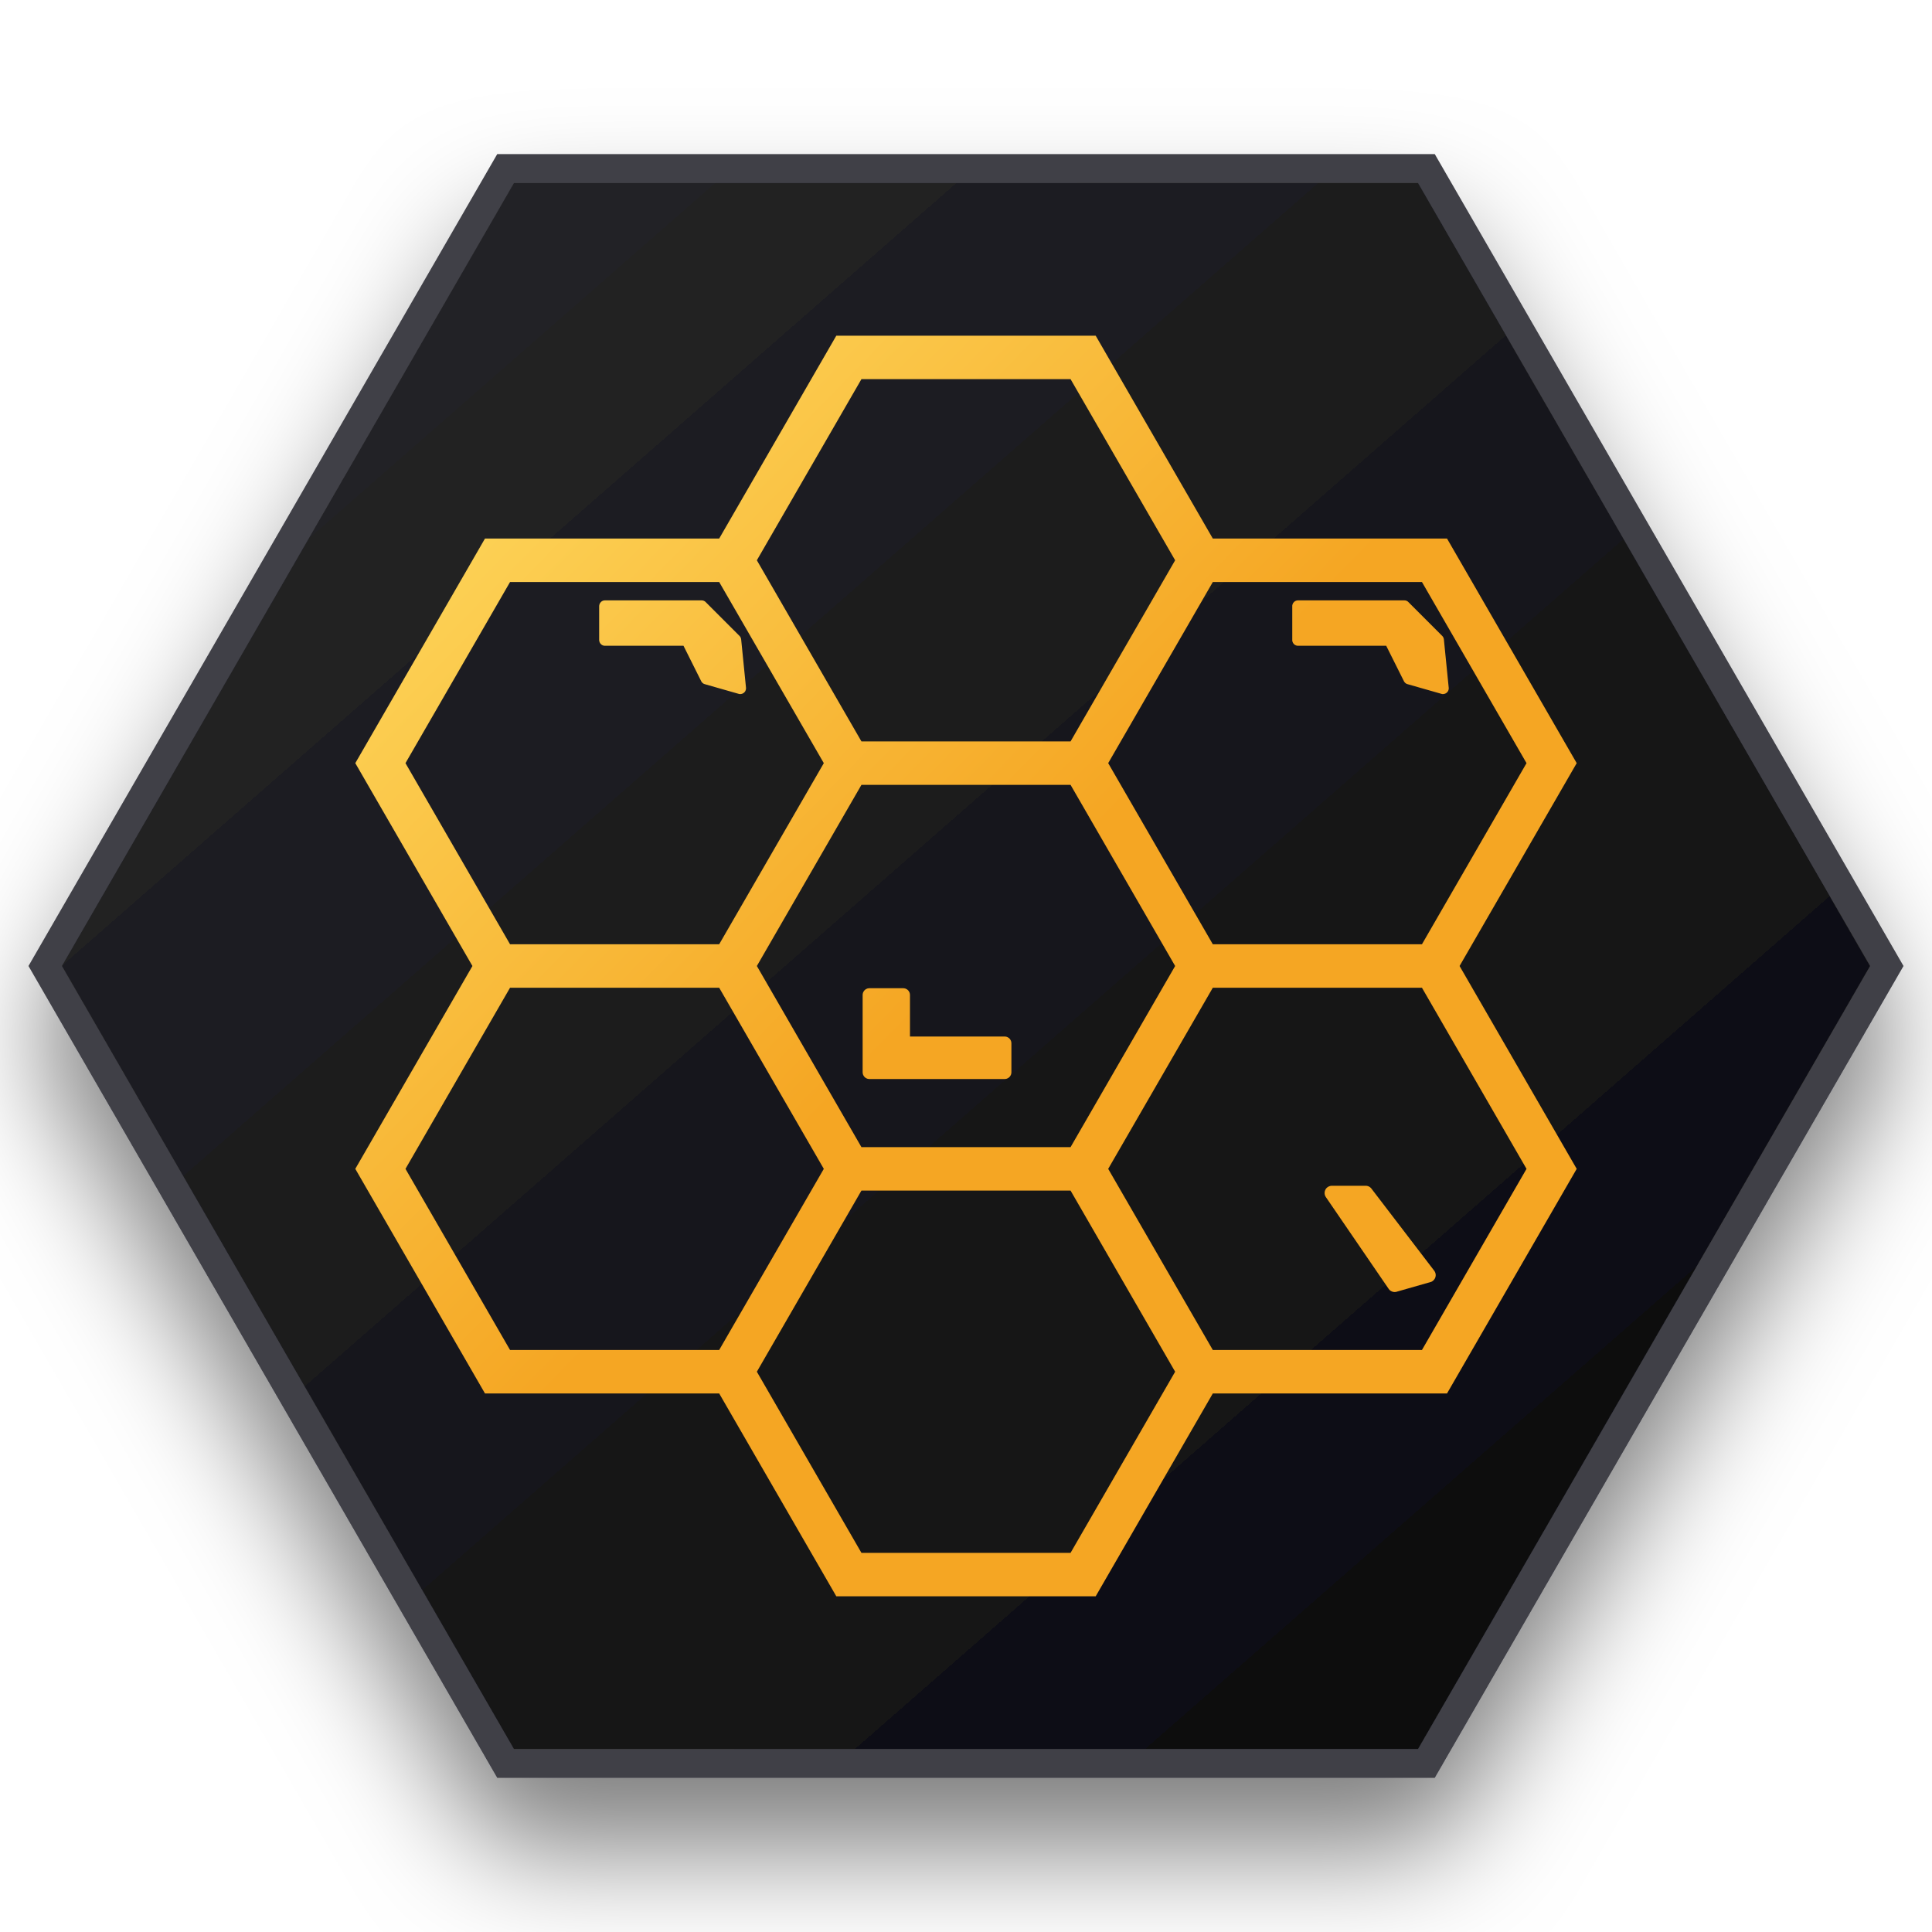
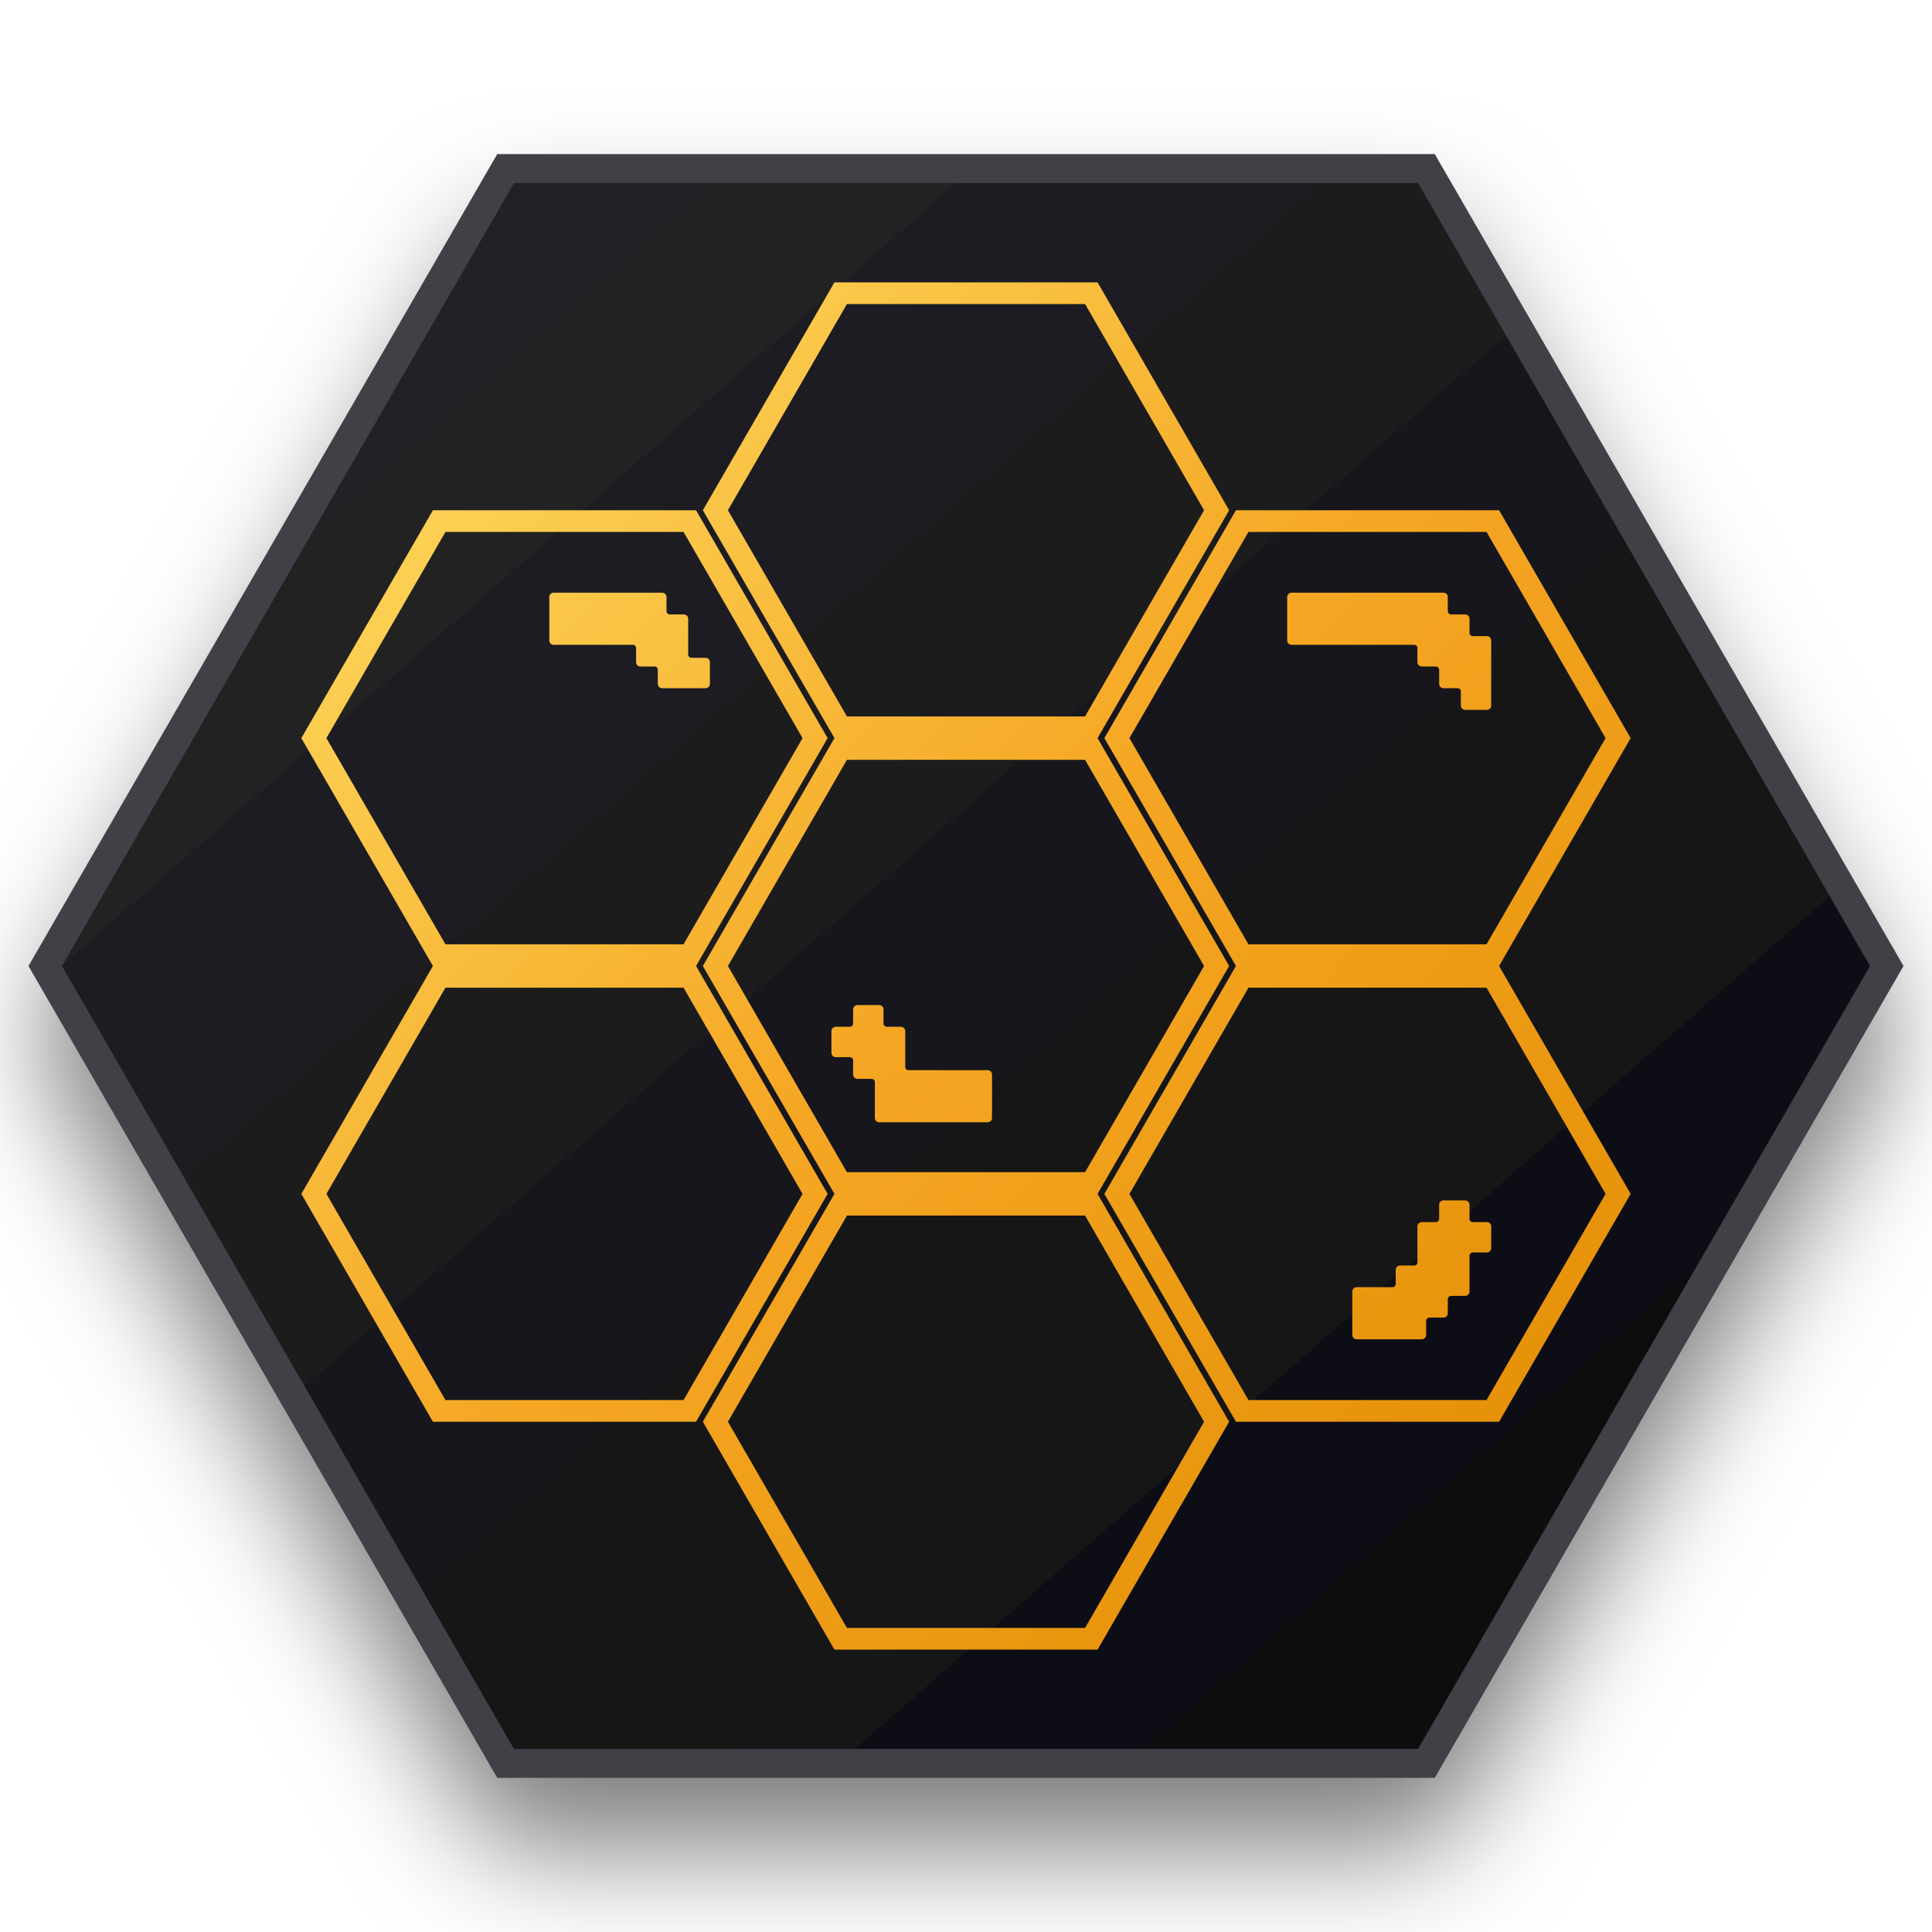
<svg xmlns="http://www.w3.org/2000/svg" viewBox="-20 -20 40 40" width="512" height="512">
  <defs>
    <filter id="tile-shadow-dark" x="-20%" y="-20%" width="140%" height="140%">
      <feDropShadow dx="0" dy="1.5" stdDeviation="1.2" flood-color="#000000" flood-opacity="0.5" />
    </filter>
    <linearGradient id="dark-grad" x1="0%" y1="0%" x2="100%" y2="100%">
      <stop offset="0%" stop-color="#27272A" />
      <stop offset="50%" stop-color="#18181B" />
      <stop offset="100%" stop-color="#09090B" />
    </linearGradient>
    <linearGradient id="gold-inlay" x1="0%" y1="0%" x2="100%" y2="100%">
      <stop offset="0%" stop-color="#FFE066" />
      <stop offset="50%" stop-color="#F5A623" />
+       <stop offset="100%" stop-color="#E08B00" />
    </linearGradient>
  </defs>
  <polygon points="9.532,-16.510 -9.532,-16.510 -19.064,-0.000 -9.532,16.510 9.532,16.510 19.064,-0.000" fill="url(#dark-grad)" stroke="#3F3F46" stroke-width="0.6" filter="url(#tile-shadow-dark)" />
-   <path d="M 7.428 4.731 L 7.425 4.716 L 7.425 4.701 L 7.425 4.686 L 7.427 4.672 L 7.431 4.657 L 7.436 4.643 L 7.442 4.630 L 7.449 4.617 L 7.458 4.605 L 7.468 4.594 L 7.479 4.584 L 7.491 4.576 L 7.504 4.568 L 7.517 4.562 L 7.531 4.557 L 7.545 4.553 L 7.560 4.551 L 7.575 4.550 L 8.275 4.550 L 8.290 4.551 L 8.305 4.553 L 8.320 4.557 L 8.334 4.562 L 8.348 4.569 L 8.361 4.577 L 8.373 4.587 L 8.384 4.597 L 8.394 4.609 L 9.694 6.309 L 9.702 6.321 L 9.709 6.334 L 9.715 6.347 L 9.719 6.361 L 9.723 6.375 L 9.724 6.390 L 9.725 6.404 L 9.723 6.419 L 9.721 6.433 L 9.717 6.447 L 9.712 6.461 L 9.705 6.474 L 9.697 6.486 L 9.688 6.498 L 9.678 6.508 L 9.667 6.518 L 9.656 6.526 L 9.643 6.534 L 9.630 6.540 L 9.616 6.544 L 8.916 6.744 L 8.902 6.748 L 8.888 6.749 L 8.873 6.750 L 8.859 6.749 L 8.845 6.747 L 8.831 6.743 L 8.817 6.738 L 8.804 6.732 L 8.792 6.725 L 8.780 6.716 L 8.769 6.707 L 8.760 6.696 L 8.751 6.685 L 7.451 4.785 L 7.443 4.772 L 7.437 4.759 L 7.431 4.745 L 7.428 4.731 Z M 0.854 1.471 L 0.866 1.477 L 0.878 1.484 L 0.889 1.492 L 0.899 1.501 L 0.908 1.511 L 0.916 1.522 L 0.923 1.534 L 0.929 1.546 L 0.934 1.559 L 0.937 1.573 L 0.939 1.586 L 0.940 1.600 L 0.940 2.200 L 0.939 2.214 L 0.937 2.227 L 0.934 2.241 L 0.929 2.254 L 0.923 2.266 L 0.916 2.278 L 0.908 2.289 L 0.899 2.299 L 0.889 2.308 L 0.878 2.316 L 0.866 2.323 L 0.854 2.329 L 0.841 2.334 L 0.827 2.337 L 0.814 2.339 L 0.800 2.340 L -2.000 2.340 L -2.014 2.339 L -2.027 2.337 L -2.041 2.334 L -2.054 2.329 L -2.066 2.323 L -2.078 2.316 L -2.089 2.308 L -2.099 2.299 L -2.108 2.289 L -2.116 2.278 L -2.123 2.266 L -2.129 2.254 L -2.134 2.241 L -2.137 2.227 L -2.139 2.214 L -2.140 2.200 L -2.140 0.600 L -2.139 0.586 L -2.137 0.573 L -2.134 0.559 L -2.129 0.546 L -2.123 0.534 L -2.116 0.522 L -2.108 0.511 L -2.099 0.501 L -2.089 0.492 L -2.078 0.484 L -2.066 0.477 L -2.054 0.471 L -2.041 0.466 L -2.027 0.463 L -2.014 0.461 L -2.000 0.460 L -1.300 0.460 L -1.286 0.461 L -1.273 0.463 L -1.259 0.466 L -1.246 0.471 L -1.234 0.477 L -1.222 0.484 L -1.211 0.492 L -1.201 0.501 L -1.192 0.511 L -1.184 0.522 L -1.177 0.534 L -1.171 0.546 L -1.166 0.559 L -1.163 0.573 L -1.161 0.586 L -1.160 0.600 L -1.160 1.460 L 0.800 1.460 L 0.814 1.461 L 0.827 1.463 L 0.841 1.466 L 0.854 1.471 Z M 2.685 13.050 L -2.685 13.050 L -5.110 8.850 L -9.959 8.850 L -12.644 4.200 L -10.219 -0.000 L -12.644 -4.200 L -9.959 -8.850 L -5.110 -8.850 L -2.685 -13.050 L 2.685 -13.050 L 5.110 -8.850 L 9.959 -8.850 L 12.644 -4.200 L 10.219 -0.000 L 12.644 4.200 L 9.959 8.850 L 5.110 8.850 L 2.685 13.050 Z M -2.165 4.650 L -4.330 8.400 L -2.165 12.150 L 2.165 12.150 L 4.330 8.400 L 2.165 4.650 L -2.165 4.650 Z M -5.110 0.450 L -9.440 0.450 L -11.605 4.200 L -9.440 7.950 L -5.110 7.950 L -2.944 4.200 L -5.110 0.450 Z M 9.440 0.450 L 5.110 0.450 L 2.944 4.200 L 5.110 7.950 L 9.440 7.950 L 11.605 4.200 L 9.440 0.450 Z M 2.165 -3.750 L -2.165 -3.750 L -4.330 -0.000 L -2.165 3.750 L 2.165 3.750 L 4.330 -0.000 L 2.165 -3.750 Z M -5.110 -7.950 L -9.440 -7.950 L -11.605 -4.200 L -9.440 -0.450 L -5.110 -0.450 L -2.944 -4.200 L -5.110 -7.950 Z M 9.440 -7.950 L 5.110 -7.950 L 2.944 -4.200 L 5.110 -0.450 L 9.440 -0.450 L 11.605 -4.200 L 9.440 -7.950 Z M 2.165 -12.150 L -2.165 -12.150 L -4.330 -8.400 L -2.165 -4.650 L 2.165 -4.650 L 4.330 -8.400 L 2.165 -12.150 Z M -7.580 -7.507 L -7.574 -7.517 L -7.567 -7.526 L -7.559 -7.535 L -7.551 -7.543 L -7.541 -7.550 L -7.531 -7.556 L -7.521 -7.561 L -7.509 -7.565 L -7.498 -7.568 L -7.486 -7.569 L -7.475 -7.570 L -5.475 -7.570 L -5.463 -7.569 L -5.451 -7.568 L -5.440 -7.565 L -5.429 -7.561 L -5.418 -7.556 L -5.408 -7.550 L -5.398 -7.543 L -5.390 -7.535 L -4.690 -6.835 L -4.682 -6.826 L -4.675 -6.817 L -4.669 -6.807 L -4.664 -6.796 L -4.660 -6.785 L -4.657 -6.774 L -4.655 -6.762 L -4.555 -5.762 L -4.555 -5.750 L -4.555 -5.739 L -4.557 -5.727 L -4.560 -5.716 L -4.564 -5.705 L -4.568 -5.694 L -4.574 -5.684 L -4.581 -5.675 L -4.589 -5.666 L -4.598 -5.658 L -4.607 -5.651 L -4.617 -5.645 L -4.627 -5.640 L -4.638 -5.636 L -4.650 -5.633 L -4.661 -5.631 L -4.673 -5.630 L -4.685 -5.630 L -4.696 -5.632 L -4.708 -5.635 L -5.408 -5.835 L -5.419 -5.839 L -5.431 -5.844 L -5.441 -5.850 L -5.451 -5.858 L -5.460 -5.866 L -5.469 -5.875 L -5.476 -5.886 L -5.482 -5.896 L -5.849 -6.630 L -7.475 -6.630 L -7.486 -6.631 L -7.498 -6.632 L -7.509 -6.635 L -7.521 -6.639 L -7.531 -6.644 L -7.541 -6.650 L -7.551 -6.657 L -7.559 -6.665 L -7.567 -6.674 L -7.574 -6.683 L -7.580 -6.693 L -7.585 -6.704 L -7.589 -6.715 L -7.592 -6.727 L -7.594 -6.738 L -7.595 -6.750 L -7.595 -7.450 L -7.594 -7.462 L -7.592 -7.473 L -7.589 -7.485 L -7.585 -7.496 L -7.580 -7.507 Z M 6.769 -7.507 L 6.775 -7.517 L 6.782 -7.526 L 6.790 -7.535 L 6.798 -7.543 L 6.808 -7.550 L 6.818 -7.556 L 6.829 -7.561 L 6.840 -7.565 L 6.851 -7.568 L 6.863 -7.569 L 6.875 -7.570 L 9.075 -7.570 L 9.086 -7.569 L 9.098 -7.568 L 9.109 -7.565 L 9.121 -7.561 L 9.131 -7.556 L 9.141 -7.550 L 9.151 -7.543 L 9.159 -7.535 L 9.859 -6.835 L 9.867 -6.826 L 9.874 -6.817 L 9.880 -6.807 L 9.885 -6.796 L 9.889 -6.785 L 9.892 -6.774 L 9.894 -6.762 L 9.994 -5.762 L 9.995 -5.750 L 9.994 -5.739 L 9.992 -5.727 L 9.990 -5.716 L 9.986 -5.705 L 9.981 -5.694 L 9.975 -5.684 L 9.968 -5.675 L 9.960 -5.666 L 9.952 -5.658 L 9.942 -5.651 L 9.932 -5.645 L 9.922 -5.640 L 9.911 -5.636 L 9.899 -5.633 L 9.888 -5.631 L 9.876 -5.630 L 9.865 -5.630 L 9.853 -5.632 L 9.842 -5.635 L 9.142 -5.835 L 9.130 -5.839 L 9.119 -5.844 L 9.108 -5.850 L 9.098 -5.858 L 9.089 -5.866 L 9.081 -5.875 L 9.073 -5.886 L 9.067 -5.896 L 8.700 -6.630 L 6.875 -6.630 L 6.863 -6.631 L 6.851 -6.632 L 6.840 -6.635 L 6.829 -6.639 L 6.818 -6.644 L 6.808 -6.650 L 6.798 -6.657 L 6.790 -6.665 L 6.782 -6.674 L 6.775 -6.683 L 6.769 -6.693 L 6.764 -6.704 L 6.760 -6.715 L 6.757 -6.727 L 6.755 -6.738 L 6.755 -6.750 L 6.755 -7.450 L 6.755 -7.462 L 6.757 -7.473 L 6.760 -7.485 L 6.764 -7.496 L 6.769 -7.507 Z" fill="url(#gold-inlay)" fill-rule="evenodd" />
+   <path d="M 9.438 5.302 L 9.728 5.302 L 9.735 5.302 L 9.741 5.301 L 9.748 5.299 L 9.754 5.297 L 9.760 5.294 L 9.766 5.291 L 9.771 5.287 L 9.776 5.283 L 9.780 5.278 L 9.784 5.272 L 9.788 5.267 L 9.791 5.261 L 9.793 5.254 L 9.794 5.248 L 9.795 5.241 L 9.796 5.235 L 9.796 4.944 L 9.796 4.934 L 9.798 4.925 L 9.800 4.917 L 9.803 4.908 L 9.806 4.900 L 9.811 4.893 L 9.816 4.886 L 9.822 4.879 L 9.829 4.873 L 9.836 4.868 L 9.843 4.864 L 9.851 4.860 L 9.860 4.857 L 9.868 4.855 L 9.877 4.853 L 9.887 4.853 L 10.333 4.853 L 10.344 4.853 L 10.352 4.855 L 10.361 4.857 L 10.369 4.860 L 10.377 4.864 L 10.385 4.868 L 10.392 4.873 L 10.398 4.879 L 10.404 4.886 L 10.410 4.893 L 10.414 4.900 L 10.418 4.908 L 10.421 4.917 L 10.423 4.925 L 10.424 4.934 L 10.425 4.944 L 10.425 5.235 L 10.425 5.241 L 10.426 5.248 L 10.428 5.254 L 10.430 5.261 L 10.433 5.267 L 10.436 5.272 L 10.440 5.278 L 10.445 5.283 L 10.449 5.287 L 10.455 5.291 L 10.460 5.294 L 10.466 5.297 L 10.473 5.299 L 10.479 5.301 L 10.486 5.302 L 10.492 5.302 L 10.783 5.302 L 10.793 5.303 L 10.802 5.304 L 10.810 5.306 L 10.819 5.309 L 10.827 5.313 L 10.834 5.318 L 10.841 5.323 L 10.848 5.329 L 10.854 5.335 L 10.859 5.342 L 10.863 5.350 L 10.867 5.358 L 10.870 5.366 L 10.872 5.375 L 10.874 5.383 L 10.874 5.394 L 10.874 5.840 L 10.874 5.850 L 10.872 5.859 L 10.870 5.868 L 10.867 5.876 L 10.863 5.884 L 10.859 5.891 L 10.854 5.898 L 10.848 5.905 L 10.841 5.911 L 10.834 5.916 L 10.827 5.921 L 10.819 5.924 L 10.810 5.927 L 10.802 5.930 L 10.793 5.931 L 10.783 5.931 L 10.492 5.931 L 10.486 5.932 L 10.479 5.933 L 10.473 5.934 L 10.466 5.937 L 10.460 5.939 L 10.455 5.943 L 10.449 5.947 L 10.445 5.951 L 10.440 5.956 L 10.436 5.961 L 10.433 5.967 L 10.430 5.973 L 10.428 5.979 L 10.426 5.986 L 10.425 5.992 L 10.425 5.999 L 10.425 6.739 L 10.424 6.749 L 10.423 6.758 L 10.421 6.766 L 10.418 6.775 L 10.414 6.783 L 10.410 6.790 L 10.404 6.797 L 10.398 6.804 L 10.392 6.810 L 10.385 6.815 L 10.377 6.819 L 10.369 6.823 L 10.361 6.826 L 10.352 6.828 L 10.344 6.830 L 10.333 6.830 L 10.043 6.830 L 10.036 6.830 L 10.030 6.831 L 10.023 6.833 L 10.017 6.835 L 10.011 6.838 L 10.005 6.841 L 10.000 6.845 L 9.995 6.850 L 9.991 6.855 L 9.987 6.860 L 9.983 6.866 L 9.981 6.872 L 9.978 6.878 L 9.977 6.884 L 9.976 6.891 L 9.975 6.897 L 9.975 7.188 L 9.975 7.198 L 9.974 7.207 L 9.972 7.216 L 9.969 7.224 L 9.965 7.232 L 9.960 7.239 L 9.955 7.247 L 9.949 7.253 L 9.943 7.259 L 9.936 7.264 L 9.928 7.269 L 9.920 7.272 L 9.912 7.275 L 9.903 7.278 L 9.894 7.279 L 9.884 7.279 L 9.594 7.279 L 9.587 7.280 L 9.580 7.281 L 9.574 7.282 L 9.568 7.285 L 9.562 7.287 L 9.556 7.291 L 9.551 7.295 L 9.546 7.299 L 9.541 7.304 L 9.538 7.309 L 9.534 7.315 L 9.531 7.321 L 9.529 7.327 L 9.527 7.334 L 9.526 7.340 L 9.526 7.347 L 9.526 7.637 L 9.526 7.648 L 9.524 7.656 L 9.522 7.665 L 9.519 7.673 L 9.515 7.681 L 9.511 7.689 L 9.506 7.696 L 9.500 7.702 L 9.493 7.708 L 9.486 7.714 L 9.479 7.718 L 9.471 7.722 L 9.462 7.725 L 9.454 7.727 L 9.445 7.728 L 9.435 7.729 L 8.090 7.729 L 8.079 7.728 L 8.071 7.727 L 8.062 7.725 L 8.054 7.722 L 8.046 7.718 L 8.038 7.714 L 8.031 7.708 L 8.025 7.702 L 8.019 7.696 L 8.014 7.689 L 8.009 7.681 L 8.005 7.673 L 8.002 7.665 L 8.000 7.656 L 7.999 7.648 L 7.998 7.637 L 7.998 6.742 L 7.999 6.731 L 8.000 6.723 L 8.002 6.714 L 8.005 6.706 L 8.009 6.698 L 8.014 6.690 L 8.019 6.683 L 8.025 6.677 L 8.031 6.671 L 8.038 6.666 L 8.046 6.661 L 8.054 6.657 L 8.062 6.654 L 8.071 6.652 L 8.079 6.651 L 8.090 6.650 L 8.830 6.650 L 8.836 6.650 L 8.843 6.649 L 8.849 6.647 L 8.855 6.645 L 8.861 6.642 L 8.867 6.639 L 8.872 6.635 L 8.877 6.631 L 8.882 6.626 L 8.886 6.620 L 8.889 6.615 L 8.892 6.609 L 8.894 6.602 L 8.896 6.596 L 8.897 6.590 L 8.897 6.583 L 8.897 6.293 L 8.898 6.282 L 8.899 6.273 L 8.901 6.265 L 8.904 6.256 L 8.908 6.249 L 8.912 6.241 L 8.918 6.234 L 8.923 6.227 L 8.930 6.221 L 8.937 6.216 L 8.945 6.212 L 8.953 6.208 L 8.961 6.205 L 8.969 6.203 L 8.978 6.201 L 8.989 6.201 L 9.279 6.201 L 9.286 6.201 L 9.292 6.200 L 9.299 6.198 L 9.305 6.196 L 9.311 6.193 L 9.316 6.190 L 9.322 6.186 L 9.327 6.181 L 9.331 6.176 L 9.335 6.171 L 9.338 6.165 L 9.341 6.159 L 9.344 6.153 L 9.345 6.147 L 9.346 6.140 L 9.346 6.134 L 9.346 5.394 L 9.347 5.383 L 9.348 5.375 L 9.350 5.366 L 9.353 5.358 L 9.357 5.350 L 9.362 5.342 L 9.367 5.335 L 9.373 5.329 L 9.379 5.323 L 9.386 5.318 L 9.394 5.313 L 9.402 5.309 L 9.410 5.306 L 9.419 5.304 L 9.427 5.303 L 9.438 5.302 Z M -2.337 0.900 L -2.336 0.890 L -2.335 0.881 L -2.333 0.873 L -2.330 0.864 L -2.326 0.856 L -2.321 0.849 L -2.316 0.842 L -2.310 0.835 L -2.304 0.829 L -2.297 0.824 L -2.289 0.820 L -2.281 0.816 L -2.273 0.813 L -2.264 0.811 L -2.256 0.809 L -2.245 0.809 L -1.799 0.809 L -1.789 0.809 L -1.780 0.811 L -1.771 0.813 L -1.763 0.816 L -1.755 0.820 L -1.748 0.824 L -1.740 0.829 L -1.734 0.835 L -1.728 0.842 L -1.723 0.849 L -1.718 0.856 L -1.714 0.864 L -1.711 0.873 L -1.709 0.881 L -1.708 0.890 L -1.708 0.900 L -1.708 1.191 L -1.707 1.197 L -1.706 1.204 L -1.705 1.210 L -1.702 1.217 L -1.700 1.223 L -1.696 1.228 L -1.692 1.234 L -1.688 1.238 L -1.683 1.243 L -1.678 1.247 L -1.672 1.250 L -1.666 1.253 L -1.660 1.255 L -1.653 1.257 L -1.647 1.258 L -1.640 1.258 L -1.350 1.258 L -1.339 1.259 L -1.331 1.260 L -1.322 1.262 L -1.314 1.265 L -1.306 1.269 L -1.298 1.273 L -1.291 1.279 L -1.285 1.285 L -1.279 1.291 L -1.273 1.298 L -1.269 1.306 L -1.265 1.314 L -1.262 1.322 L -1.260 1.331 L -1.259 1.339 L -1.258 1.350 L -1.258 2.089 L -1.258 2.096 L -1.257 2.103 L -1.255 2.109 L -1.253 2.115 L -1.250 2.121 L -1.247 2.127 L -1.243 2.132 L -1.238 2.137 L -1.234 2.142 L -1.228 2.146 L -1.223 2.149 L -1.217 2.152 L -1.210 2.154 L -1.204 2.156 L -1.197 2.157 L -1.191 2.157 L 0.448 2.157 L 0.458 2.157 L 0.467 2.159 L 0.475 2.161 L 0.484 2.164 L 0.492 2.168 L 0.499 2.172 L 0.506 2.177 L 0.513 2.183 L 0.519 2.190 L 0.524 2.197 L 0.529 2.204 L 0.532 2.212 L 0.535 2.221 L 0.537 2.229 L 0.539 2.238 L 0.539 2.248 L 0.539 3.144 L 0.539 3.154 L 0.537 3.163 L 0.535 3.171 L 0.532 3.180 L 0.529 3.188 L 0.524 3.195 L 0.519 3.202 L 0.513 3.209 L 0.506 3.215 L 0.499 3.220 L 0.492 3.225 L 0.484 3.228 L 0.475 3.231 L 0.467 3.233 L 0.458 3.235 L 0.448 3.235 L -1.796 3.235 L -1.806 3.235 L -1.815 3.233 L -1.823 3.231 L -1.832 3.228 L -1.840 3.225 L -1.847 3.220 L -1.854 3.215 L -1.861 3.209 L -1.867 3.202 L -1.872 3.195 L -1.877 3.188 L -1.880 3.180 L -1.883 3.171 L -1.885 3.163 L -1.887 3.154 L -1.887 3.144 L -1.887 2.404 L -1.888 2.397 L -1.889 2.391 L -1.890 2.384 L -1.892 2.378 L -1.895 2.372 L -1.899 2.367 L -1.903 2.361 L -1.907 2.356 L -1.912 2.352 L -1.917 2.348 L -1.923 2.345 L -1.929 2.342 L -1.935 2.340 L -1.942 2.338 L -1.948 2.337 L -1.955 2.337 L -2.245 2.337 L -2.256 2.336 L -2.264 2.335 L -2.273 2.333 L -2.281 2.330 L -2.289 2.326 L -2.297 2.321 L -2.304 2.316 L -2.310 2.310 L -2.316 2.304 L -2.321 2.297 L -2.326 2.289 L -2.330 2.281 L -2.333 2.273 L -2.335 2.264 L -2.336 2.256 L -2.337 2.245 L -2.337 1.955 L -2.337 1.948 L -2.338 1.942 L -2.340 1.935 L -2.342 1.929 L -2.345 1.923 L -2.348 1.917 L -2.352 1.912 L -2.356 1.907 L -2.361 1.903 L -2.367 1.899 L -2.372 1.895 L -2.378 1.892 L -2.384 1.890 L -2.391 1.889 L -2.397 1.888 L -2.404 1.887 L -2.694 1.887 L -2.705 1.887 L -2.714 1.885 L -2.722 1.883 L -2.730 1.880 L -2.738 1.877 L -2.746 1.872 L -2.753 1.867 L -2.760 1.861 L -2.765 1.854 L -2.771 1.847 L -2.775 1.840 L -2.779 1.832 L -2.782 1.823 L -2.784 1.815 L -2.785 1.806 L -2.786 1.796 L -2.786 1.350 L -2.785 1.339 L -2.784 1.331 L -2.782 1.322 L -2.779 1.314 L -2.775 1.306 L -2.771 1.298 L -2.765 1.291 L -2.760 1.285 L -2.753 1.279 L -2.746 1.273 L -2.738 1.269 L -2.730 1.265 L -2.722 1.262 L -2.714 1.260 L -2.705 1.259 L -2.694 1.258 L -2.404 1.258 L -2.397 1.258 L -2.391 1.257 L -2.384 1.255 L -2.378 1.253 L -2.372 1.250 L -2.367 1.247 L -2.361 1.243 L -2.356 1.238 L -2.352 1.234 L -2.348 1.228 L -2.345 1.223 L -2.342 1.217 L -2.340 1.210 L -2.338 1.204 L -2.337 1.197 L -2.337 1.191 L -2.337 0.900 Z M -11.037 -9.436 L -5.589 -9.436 L -2.865 -4.718 L -5.589 -0.000 L -2.865 4.718 L -5.589 9.436 L -11.037 9.436 L -13.761 4.718 L -11.037 -0.000 L -13.761 -4.718 L -11.037 -9.436 Z M -3.384 -4.718 L -5.848 -8.987 L -10.777 -8.987 L -13.242 -4.718 L -10.777 -0.449 L -5.848 -0.449 L -3.384 -4.718 Z M -3.384 4.718 L -5.848 0.449 L -10.777 0.449 L -13.242 4.718 L -10.777 8.987 L -5.848 8.987 L -3.384 4.718 Z M 2.724 -14.154 L 5.448 -9.436 L 2.724 -4.718 L 5.448 -0.000 L 2.724 4.718 L 5.448 9.436 L 2.724 14.154 L -2.724 14.154 L -5.448 9.436 L -2.724 4.718 L -5.448 -0.000 L -2.724 -4.718 L -5.448 -9.436 L -2.724 -14.154 L 2.724 -14.154 Z M 2.465 -5.167 L 4.929 -9.436 L 2.465 -13.705 L -2.465 -13.705 L -4.929 -9.436 L -2.465 -5.167 L 2.465 -5.167 Z M 4.929 -0.000 L 2.465 -4.269 L -2.465 -4.269 L -4.929 -0.000 L -2.465 4.269 L 2.465 4.269 L 4.929 -0.000 Z M 4.929 9.436 L 2.465 5.167 L -2.465 5.167 L -4.929 9.436 L -2.465 13.705 L 2.465 13.705 L 4.929 9.436 Z M 5.589 -9.436 L 11.037 -9.436 L 13.761 -4.718 L 11.037 -0.000 L 13.761 4.718 L 11.037 9.436 L 5.589 9.436 L 2.865 4.718 L 5.589 -0.000 L 2.865 -4.718 L 5.589 -9.436 Z M 13.242 -4.718 L 10.777 -8.987 L 5.848 -8.987 L 3.384 -4.718 L 5.848 -0.449 L 10.777 -0.449 L 13.242 -4.718 Z M 13.242 4.718 L 10.777 0.449 L 5.848 0.449 L 3.384 4.718 L 5.848 8.987 L 10.777 8.987 L 13.242 4.718 Z M 9.884 -7.729 L 9.894 -7.728 L 9.903 -7.727 L 9.912 -7.725 L 9.920 -7.722 L 9.928 -7.718 L 9.936 -7.714 L 9.943 -7.708 L 9.949 -7.702 L 9.955 -7.696 L 9.960 -7.689 L 9.965 -7.681 L 9.969 -7.673 L 9.972 -7.665 L 9.974 -7.656 L 9.975 -7.648 L 9.975 -7.637 L 9.975 -7.347 L 9.976 -7.340 L 9.977 -7.334 L 9.978 -7.327 L 9.981 -7.321 L 9.983 -7.315 L 9.987 -7.309 L 9.991 -7.304 L 9.995 -7.299 L 10.000 -7.295 L 10.005 -7.291 L 10.011 -7.287 L 10.017 -7.285 L 10.023 -7.282 L 10.030 -7.281 L 10.036 -7.280 L 10.043 -7.279 L 10.333 -7.279 L 10.344 -7.279 L 10.352 -7.278 L 10.361 -7.275 L 10.369 -7.272 L 10.377 -7.269 L 10.385 -7.264 L 10.392 -7.259 L 10.398 -7.253 L 10.404 -7.247 L 10.410 -7.239 L 10.414 -7.232 L 10.418 -7.224 L 10.421 -7.216 L 10.423 -7.207 L 10.424 -7.198 L 10.425 -7.188 L 10.425 -6.897 L 10.425 -6.891 L 10.426 -6.884 L 10.428 -6.878 L 10.430 -6.872 L 10.433 -6.866 L 10.436 -6.860 L 10.440 -6.855 L 10.445 -6.850 L 10.449 -6.845 L 10.455 -6.841 L 10.460 -6.838 L 10.466 -6.835 L 10.473 -6.833 L 10.479 -6.831 L 10.486 -6.830 L 10.492 -6.830 L 10.783 -6.830 L 10.793 -6.830 L 10.802 -6.828 L 10.810 -6.826 L 10.819 -6.823 L 10.827 -6.819 L 10.834 -6.815 L 10.841 -6.810 L 10.848 -6.804 L 10.854 -6.797 L 10.859 -6.790 L 10.863 -6.783 L 10.867 -6.775 L 10.870 -6.766 L 10.872 -6.758 L 10.874 -6.749 L 10.874 -6.739 L 10.874 -5.394 L 10.874 -5.383 L 10.872 -5.375 L 10.870 -5.366 L 10.867 -5.358 L 10.863 -5.350 L 10.859 -5.342 L 10.854 -5.335 L 10.848 -5.329 L 10.841 -5.323 L 10.834 -5.318 L 10.827 -5.313 L 10.819 -5.309 L 10.810 -5.306 L 10.802 -5.304 L 10.793 -5.303 L 10.783 -5.302 L 10.337 -5.302 L 10.326 -5.303 L 10.317 -5.304 L 10.309 -5.306 L 10.301 -5.309 L 10.293 -5.313 L 10.285 -5.318 L 10.278 -5.323 L 10.271 -5.329 L 10.266 -5.335 L 10.260 -5.342 L 10.256 -5.350 L 10.252 -5.358 L 10.249 -5.366 L 10.247 -5.375 L 10.246 -5.383 L 10.245 -5.394 L 10.245 -5.684 L 10.245 -5.691 L 10.244 -5.697 L 10.242 -5.704 L 10.240 -5.710 L 10.237 -5.716 L 10.234 -5.722 L 10.230 -5.727 L 10.225 -5.732 L 10.220 -5.736 L 10.215 -5.740 L 10.209 -5.744 L 10.203 -5.747 L 10.197 -5.749 L 10.191 -5.750 L 10.184 -5.751 L 10.178 -5.752 L 9.887 -5.752 L 9.877 -5.752 L 9.868 -5.753 L 9.860 -5.756 L 9.851 -5.759 L 9.843 -5.762 L 9.836 -5.767 L 9.829 -5.772 L 9.822 -5.778 L 9.816 -5.785 L 9.811 -5.792 L 9.806 -5.799 L 9.803 -5.807 L 9.800 -5.815 L 9.798 -5.824 L 9.796 -5.833 L 9.796 -5.843 L 9.796 -6.134 L 9.795 -6.140 L 9.794 -6.147 L 9.793 -6.153 L 9.791 -6.159 L 9.788 -6.165 L 9.784 -6.171 L 9.780 -6.176 L 9.776 -6.181 L 9.771 -6.186 L 9.766 -6.190 L 9.760 -6.193 L 9.754 -6.196 L 9.748 -6.198 L 9.741 -6.200 L 9.735 -6.201 L 9.728 -6.201 L 9.438 -6.201 L 9.427 -6.201 L 9.419 -6.203 L 9.410 -6.205 L 9.402 -6.208 L 9.394 -6.212 L 9.386 -6.216 L 9.379 -6.221 L 9.373 -6.227 L 9.367 -6.234 L 9.362 -6.241 L 9.357 -6.249 L 9.353 -6.256 L 9.350 -6.265 L 9.348 -6.273 L 9.347 -6.282 L 9.346 -6.293 L 9.346 -6.583 L 9.346 -6.590 L 9.345 -6.596 L 9.344 -6.602 L 9.341 -6.609 L 9.338 -6.615 L 9.335 -6.620 L 9.331 -6.626 L 9.327 -6.631 L 9.322 -6.635 L 9.316 -6.639 L 9.311 -6.642 L 9.305 -6.645 L 9.299 -6.647 L 9.292 -6.649 L 9.286 -6.650 L 9.279 -6.650 L 6.742 -6.650 L 6.731 -6.651 L 6.723 -6.652 L 6.714 -6.654 L 6.706 -6.657 L 6.698 -6.661 L 6.690 -6.666 L 6.683 -6.671 L 6.677 -6.677 L 6.671 -6.683 L 6.666 -6.690 L 6.661 -6.698 L 6.657 -6.706 L 6.654 -6.714 L 6.652 -6.723 L 6.651 -6.731 L 6.650 -6.742 L 6.650 -7.637 L 6.651 -7.648 L 6.652 -7.656 L 6.654 -7.665 L 6.657 -7.673 L 6.661 -7.681 L 6.666 -7.689 L 6.671 -7.696 L 6.677 -7.702 L 6.683 -7.708 L 6.690 -7.714 L 6.698 -7.718 L 6.706 -7.722 L 6.714 -7.725 L 6.723 -7.727 L 6.731 -7.728 L 6.742 -7.729 L 9.884 -7.729 Z M -8.627 -7.637 L -8.627 -7.648 L -8.626 -7.656 L -8.624 -7.665 L -8.621 -7.673 L -8.617 -7.681 L -8.612 -7.689 L -8.607 -7.696 L -8.601 -7.702 L -8.595 -7.708 L -8.587 -7.714 L -8.580 -7.718 L -8.572 -7.722 L -8.564 -7.725 L -8.555 -7.727 L -8.546 -7.728 L -8.536 -7.729 L -6.293 -7.729 L -6.282 -7.728 L -6.273 -7.727 L -6.265 -7.725 L -6.256 -7.722 L -6.249 -7.718 L -6.241 -7.714 L -6.234 -7.708 L -6.227 -7.702 L -6.221 -7.696 L -6.216 -7.689 L -6.212 -7.681 L -6.208 -7.673 L -6.205 -7.665 L -6.203 -7.656 L -6.201 -7.648 L -6.201 -7.637 L -6.201 -7.347 L -6.201 -7.340 L -6.200 -7.334 L -6.198 -7.327 L -6.196 -7.321 L -6.193 -7.315 L -6.190 -7.309 L -6.186 -7.304 L -6.181 -7.299 L -6.176 -7.295 L -6.171 -7.291 L -6.165 -7.287 L -6.159 -7.285 L -6.153 -7.282 L -6.147 -7.281 L -6.140 -7.280 L -6.134 -7.279 L -5.843 -7.279 L -5.833 -7.279 L -5.824 -7.278 L -5.815 -7.275 L -5.807 -7.272 L -5.799 -7.269 L -5.792 -7.264 L -5.785 -7.259 L -5.778 -7.253 L -5.772 -7.247 L -5.767 -7.239 L -5.762 -7.232 L -5.759 -7.224 L -5.756 -7.216 L -5.753 -7.207 L -5.752 -7.198 L -5.752 -7.188 L -5.752 -6.448 L -5.751 -6.442 L -5.750 -6.435 L -5.749 -6.429 L -5.747 -6.422 L -5.744 -6.416 L -5.740 -6.411 L -5.736 -6.405 L -5.732 -6.400 L -5.727 -6.396 L -5.722 -6.392 L -5.716 -6.389 L -5.710 -6.386 L -5.704 -6.384 L -5.697 -6.382 L -5.691 -6.381 L -5.684 -6.381 L -5.394 -6.381 L -5.383 -6.380 L -5.375 -6.379 L -5.366 -6.377 L -5.358 -6.374 L -5.350 -6.370 L -5.342 -6.366 L -5.335 -6.360 L -5.329 -6.354 L -5.323 -6.348 L -5.318 -6.341 L -5.313 -6.333 L -5.309 -6.325 L -5.306 -6.317 L -5.304 -6.308 L -5.303 -6.300 L -5.302 -6.289 L -5.302 -5.843 L -5.303 -5.833 L -5.304 -5.824 L -5.306 -5.815 L -5.309 -5.807 L -5.313 -5.799 L -5.318 -5.792 L -5.323 -5.785 L -5.329 -5.778 L -5.335 -5.772 L -5.342 -5.767 L -5.350 -5.762 L -5.358 -5.759 L -5.366 -5.756 L -5.375 -5.753 L -5.383 -5.752 L -5.394 -5.752 L -6.289 -5.752 L -6.300 -5.752 L -6.308 -5.753 L -6.317 -5.756 L -6.325 -5.759 L -6.333 -5.762 L -6.341 -5.767 L -6.348 -5.772 L -6.354 -5.778 L -6.360 -5.785 L -6.366 -5.792 L -6.370 -5.799 L -6.374 -5.807 L -6.377 -5.815 L -6.379 -5.824 L -6.380 -5.833 L -6.381 -5.843 L -6.381 -6.134 L -6.381 -6.140 L -6.382 -6.147 L -6.384 -6.153 L -6.386 -6.159 L -6.389 -6.165 L -6.392 -6.171 L -6.396 -6.176 L -6.400 -6.181 L -6.405 -6.186 L -6.411 -6.190 L -6.416 -6.193 L -6.422 -6.196 L -6.429 -6.198 L -6.435 -6.200 L -6.442 -6.201 L -6.448 -6.201 L -6.739 -6.201 L -6.749 -6.201 L -6.758 -6.203 L -6.766 -6.205 L -6.775 -6.208 L -6.783 -6.212 L -6.790 -6.216 L -6.797 -6.221 L -6.804 -6.227 L -6.810 -6.234 L -6.815 -6.241 L -6.819 -6.249 L -6.823 -6.256 L -6.826 -6.265 L -6.828 -6.273 L -6.830 -6.282 L -6.830 -6.293 L -6.830 -6.583 L -6.830 -6.590 L -6.831 -6.596 L -6.833 -6.602 L -6.835 -6.609 L -6.838 -6.615 L -6.841 -6.620 L -6.845 -6.626 L -6.850 -6.631 L -6.855 -6.635 L -6.860 -6.639 L -6.866 -6.642 L -6.872 -6.645 L -6.878 -6.647 L -6.884 -6.649 L -6.891 -6.650 L -6.897 -6.650 L -8.536 -6.650 L -8.546 -6.651 L -8.555 -6.652 L -8.564 -6.654 L -8.572 -6.657 L -8.580 -6.661 L -8.587 -6.666 L -8.595 -6.671 L -8.601 -6.677 L -8.607 -6.683 L -8.612 -6.690 L -8.617 -6.698 L -8.621 -6.706 L -8.624 -6.714 L -8.626 -6.723 L -8.627 -6.731 L -8.627 -6.742 L -8.627 -7.637 Z" fill="url(#gold-inlay)" fill-rule="evenodd" />
</svg>
